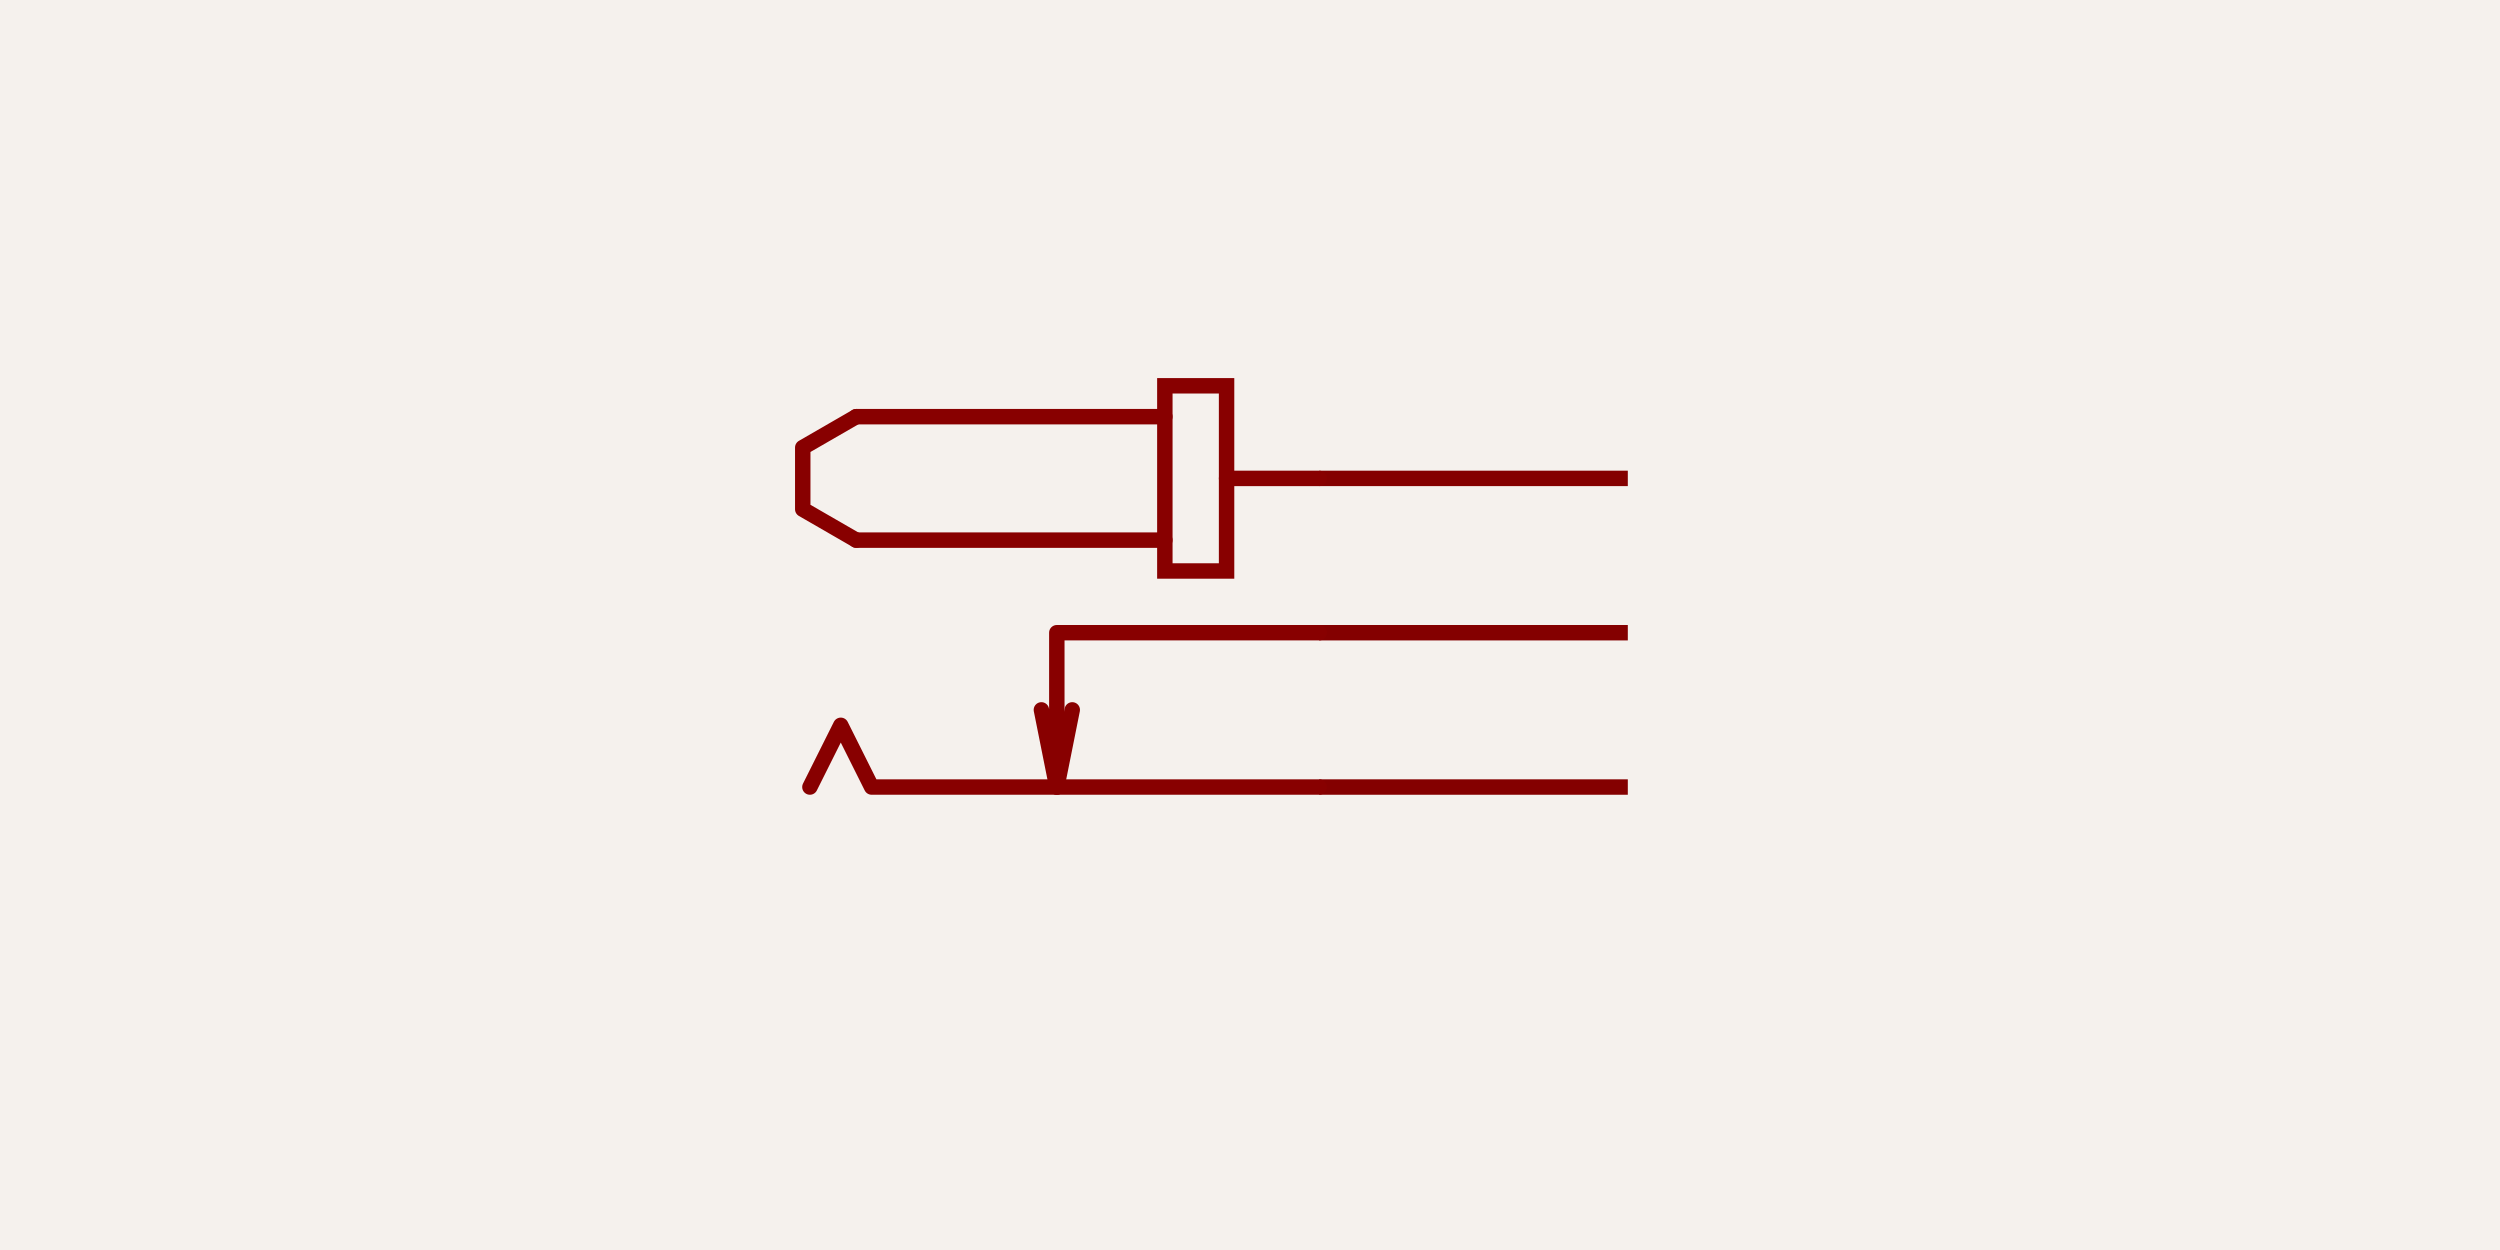
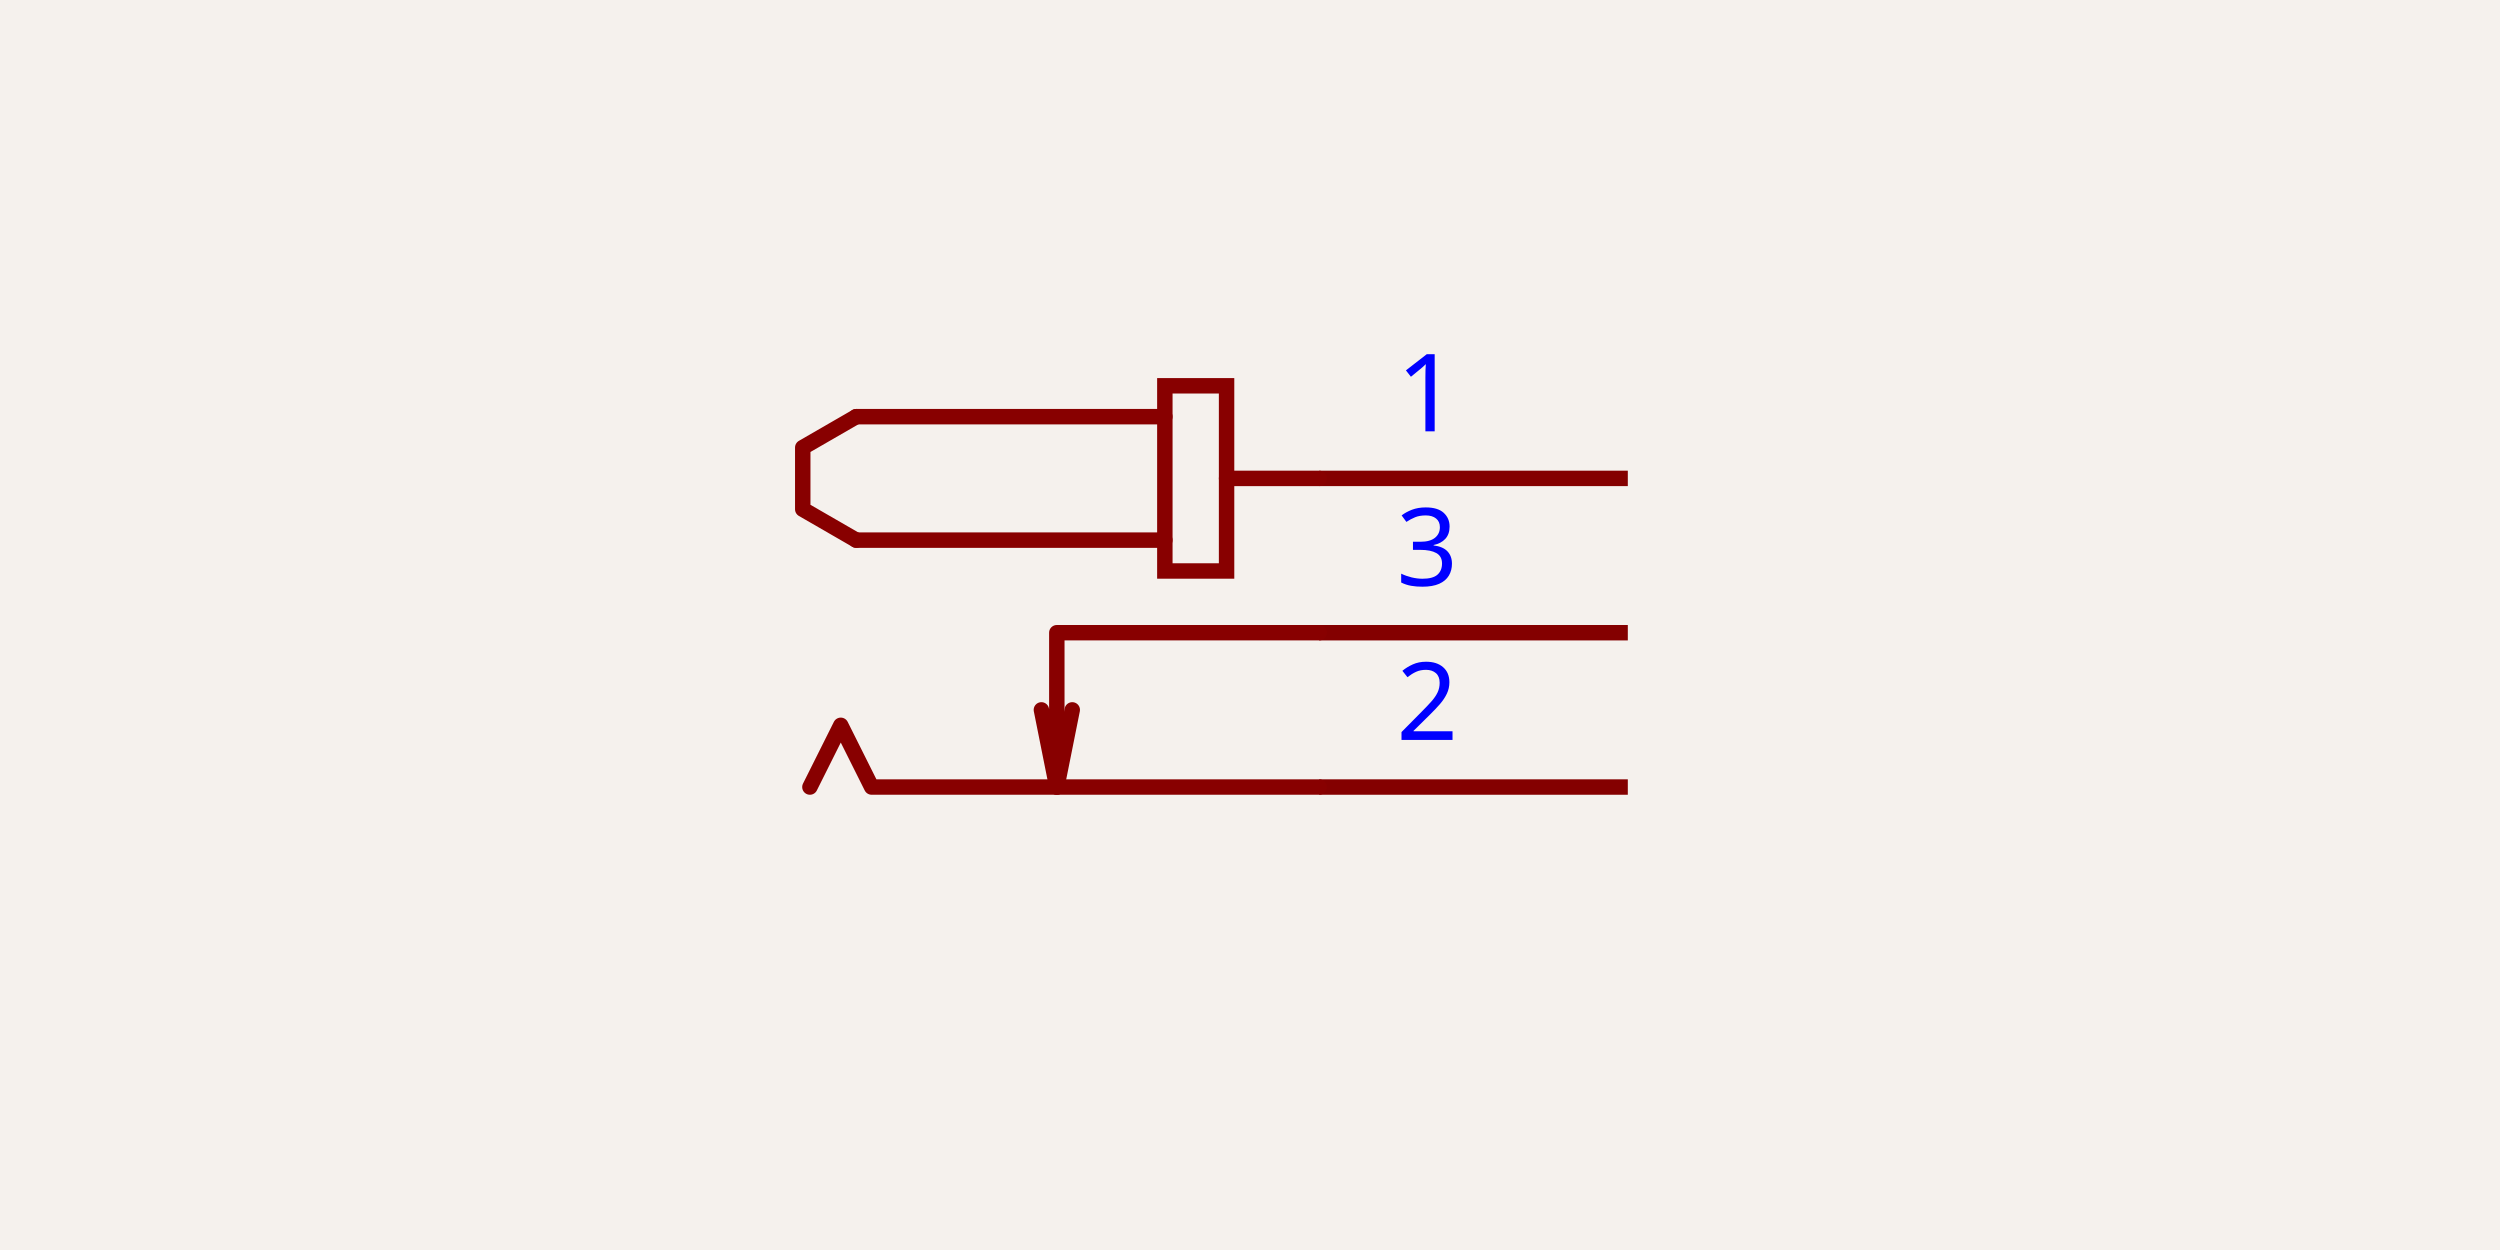
<svg xmlns="http://www.w3.org/2000/svg" class="tscircuit-schematic" width="1200" height="600" style="background-color: rgb(245, 241, 237)" data-real-to-screen-transform="matrix(370.3703703704,0,0,-370.3703703704,559.1263021627,303.7037037037)" data-software-used-string="@tscircuit/core@0.0.1766">
  <style>
              .boundary { fill: rgb(245, 241, 237); }
              .schematic-boundary { fill: none; stroke: #fff; }
              .component { fill: none; stroke: rgb(132, 0, 0); }
              .chip { fill: rgb(255, 255, 194); stroke: rgb(132, 0, 0); }
              .component-pin { fill: none; stroke: rgb(132, 0, 0); }
              .text { font-family: sans-serif; fill: rgb(0, 150, 0); }
              .pin-number { fill: rgb(169, 0, 0); }
              .port-label { fill: rgb(0, 100, 100); }
              .component-name { fill: rgb(0, 100, 100); }
              
            </style>
  <rect class="boundary" x="0" y="0" width="1200" height="600" />
  <g class="sch-component" data-circuit-json-type="schematic_component" data-schematic-component-id="schematic_component_0">
    <line class="sch-line" x1="781.349" y1="303.704" x2="633.2" y2="303.704" stroke="rgba(132, 0, 0)" stroke-width="7.407" data-schematic-line-id="schematic_line_0" data-schematic-component-id="schematic_component_0" />
    <line class="sch-line" x1="781.349" y1="377.778" x2="633.2" y2="377.778" stroke="rgba(132, 0, 0)" stroke-width="7.407" data-schematic-line-id="schematic_line_1" data-schematic-component-id="schematic_component_0" />
    <line class="sch-line" x1="781.349" y1="229.63" x2="633.2" y2="229.63" stroke="rgba(132, 0, 0)" stroke-width="7.407" data-schematic-line-id="schematic_line_2" data-schematic-component-id="schematic_component_0" />
    <path class="sch-path" d="M 507.274 377.778 L 514.682 340.741" stroke="#880000" stroke-width="7.407" fill="none" stroke-linecap="round" stroke-linejoin="round" data-schematic-component-id="schematic_component_0" />
    <path class="sch-path" d="M 633.2 303.704 L 507.274 303.704 L 507.274 377.778 L 499.867 340.741" stroke="#880000" stroke-width="7.407" fill="none" stroke-linecap="round" stroke-linejoin="round" data-schematic-component-id="schematic_component_0" />
    <path class="sch-path" d="M 633.2 377.778 L 418.386 377.778 L 403.571 348.148 L 388.756 377.778" stroke="#880000" stroke-width="7.407" fill="none" stroke-linecap="round" stroke-linejoin="round" data-schematic-component-id="schematic_component_0" />
    <path class="sch-path" d="M 410.978 259.259 L 385.318 244.444 L 385.318 214.815 L 410.978 200" stroke="#880000" stroke-width="7.407" fill="none" stroke-linecap="round" stroke-linejoin="round" data-schematic-component-id="schematic_component_0" />
    <path class="sch-path" d="M 559.126 259.259 L 410.978 259.259" stroke="#880000" stroke-width="7.407" fill="none" stroke-linecap="round" stroke-linejoin="round" data-schematic-component-id="schematic_component_0" />
    <path class="sch-path" d="M 559.126 200 L 410.978 200" stroke="#880000" stroke-width="7.407" fill="none" stroke-linecap="round" stroke-linejoin="round" data-schematic-component-id="schematic_component_0" />
    <rect class="sch-rect" x="559.126" y="185.185" width="29.63" height="88.889" fill="none" stroke="#880000" stroke-width="7.407" data-schematic-rect-id="schematic_rect_0" data-schematic-component-id="schematic_component_0" />
    <path class="sch-path" d="M 633.2 229.63 L 588.756 229.63" stroke="#880000" stroke-width="7.407" fill="none" stroke-linecap="round" stroke-linejoin="round" data-schematic-component-id="schematic_component_0" />
  </g>
  <g class="schematic-port-hover sch-port-hover" data-schematic-port-id="source_port_0">
    <circle cx="781.349" cy="303.704" r="14.815" fill="red" opacity="0" />
  </g>
  <g class="schematic-port-hover sch-port-hover" data-schematic-port-id="source_port_1">
    <circle cx="781.349" cy="377.778" r="14.815" fill="red" opacity="0" />
  </g>
  <g class="schematic-port-hover sch-port-hover" data-schematic-port-id="source_port_2">
    <circle cx="781.349" cy="229.63" r="14.815" fill="red" opacity="0" />
  </g>
+   <text class="sch-text" x="670.237" y="296.296" fill="#0000FF" text-anchor="start" dominant-baseline="ideographic" font-family="sans-serif" font-size="51.852px" transform="rotate(0, 670.2374, 296.2963)">3</text>
+   <text class="sch-text" x="670.237" y="370.37" fill="#0000FF" text-anchor="start" dominant-baseline="ideographic" font-family="sans-serif" font-size="51.852px" transform="rotate(0, 670.2374, 370.3704)">2</text>
+   <text class="sch-text" x="670.237" y="222.222" fill="#0000FF" text-anchor="start" dominant-baseline="ideographic" font-family="sans-serif" font-size="51.852px" transform="rotate(0, 670.2374, 222.2222)">1</text>
</svg>
